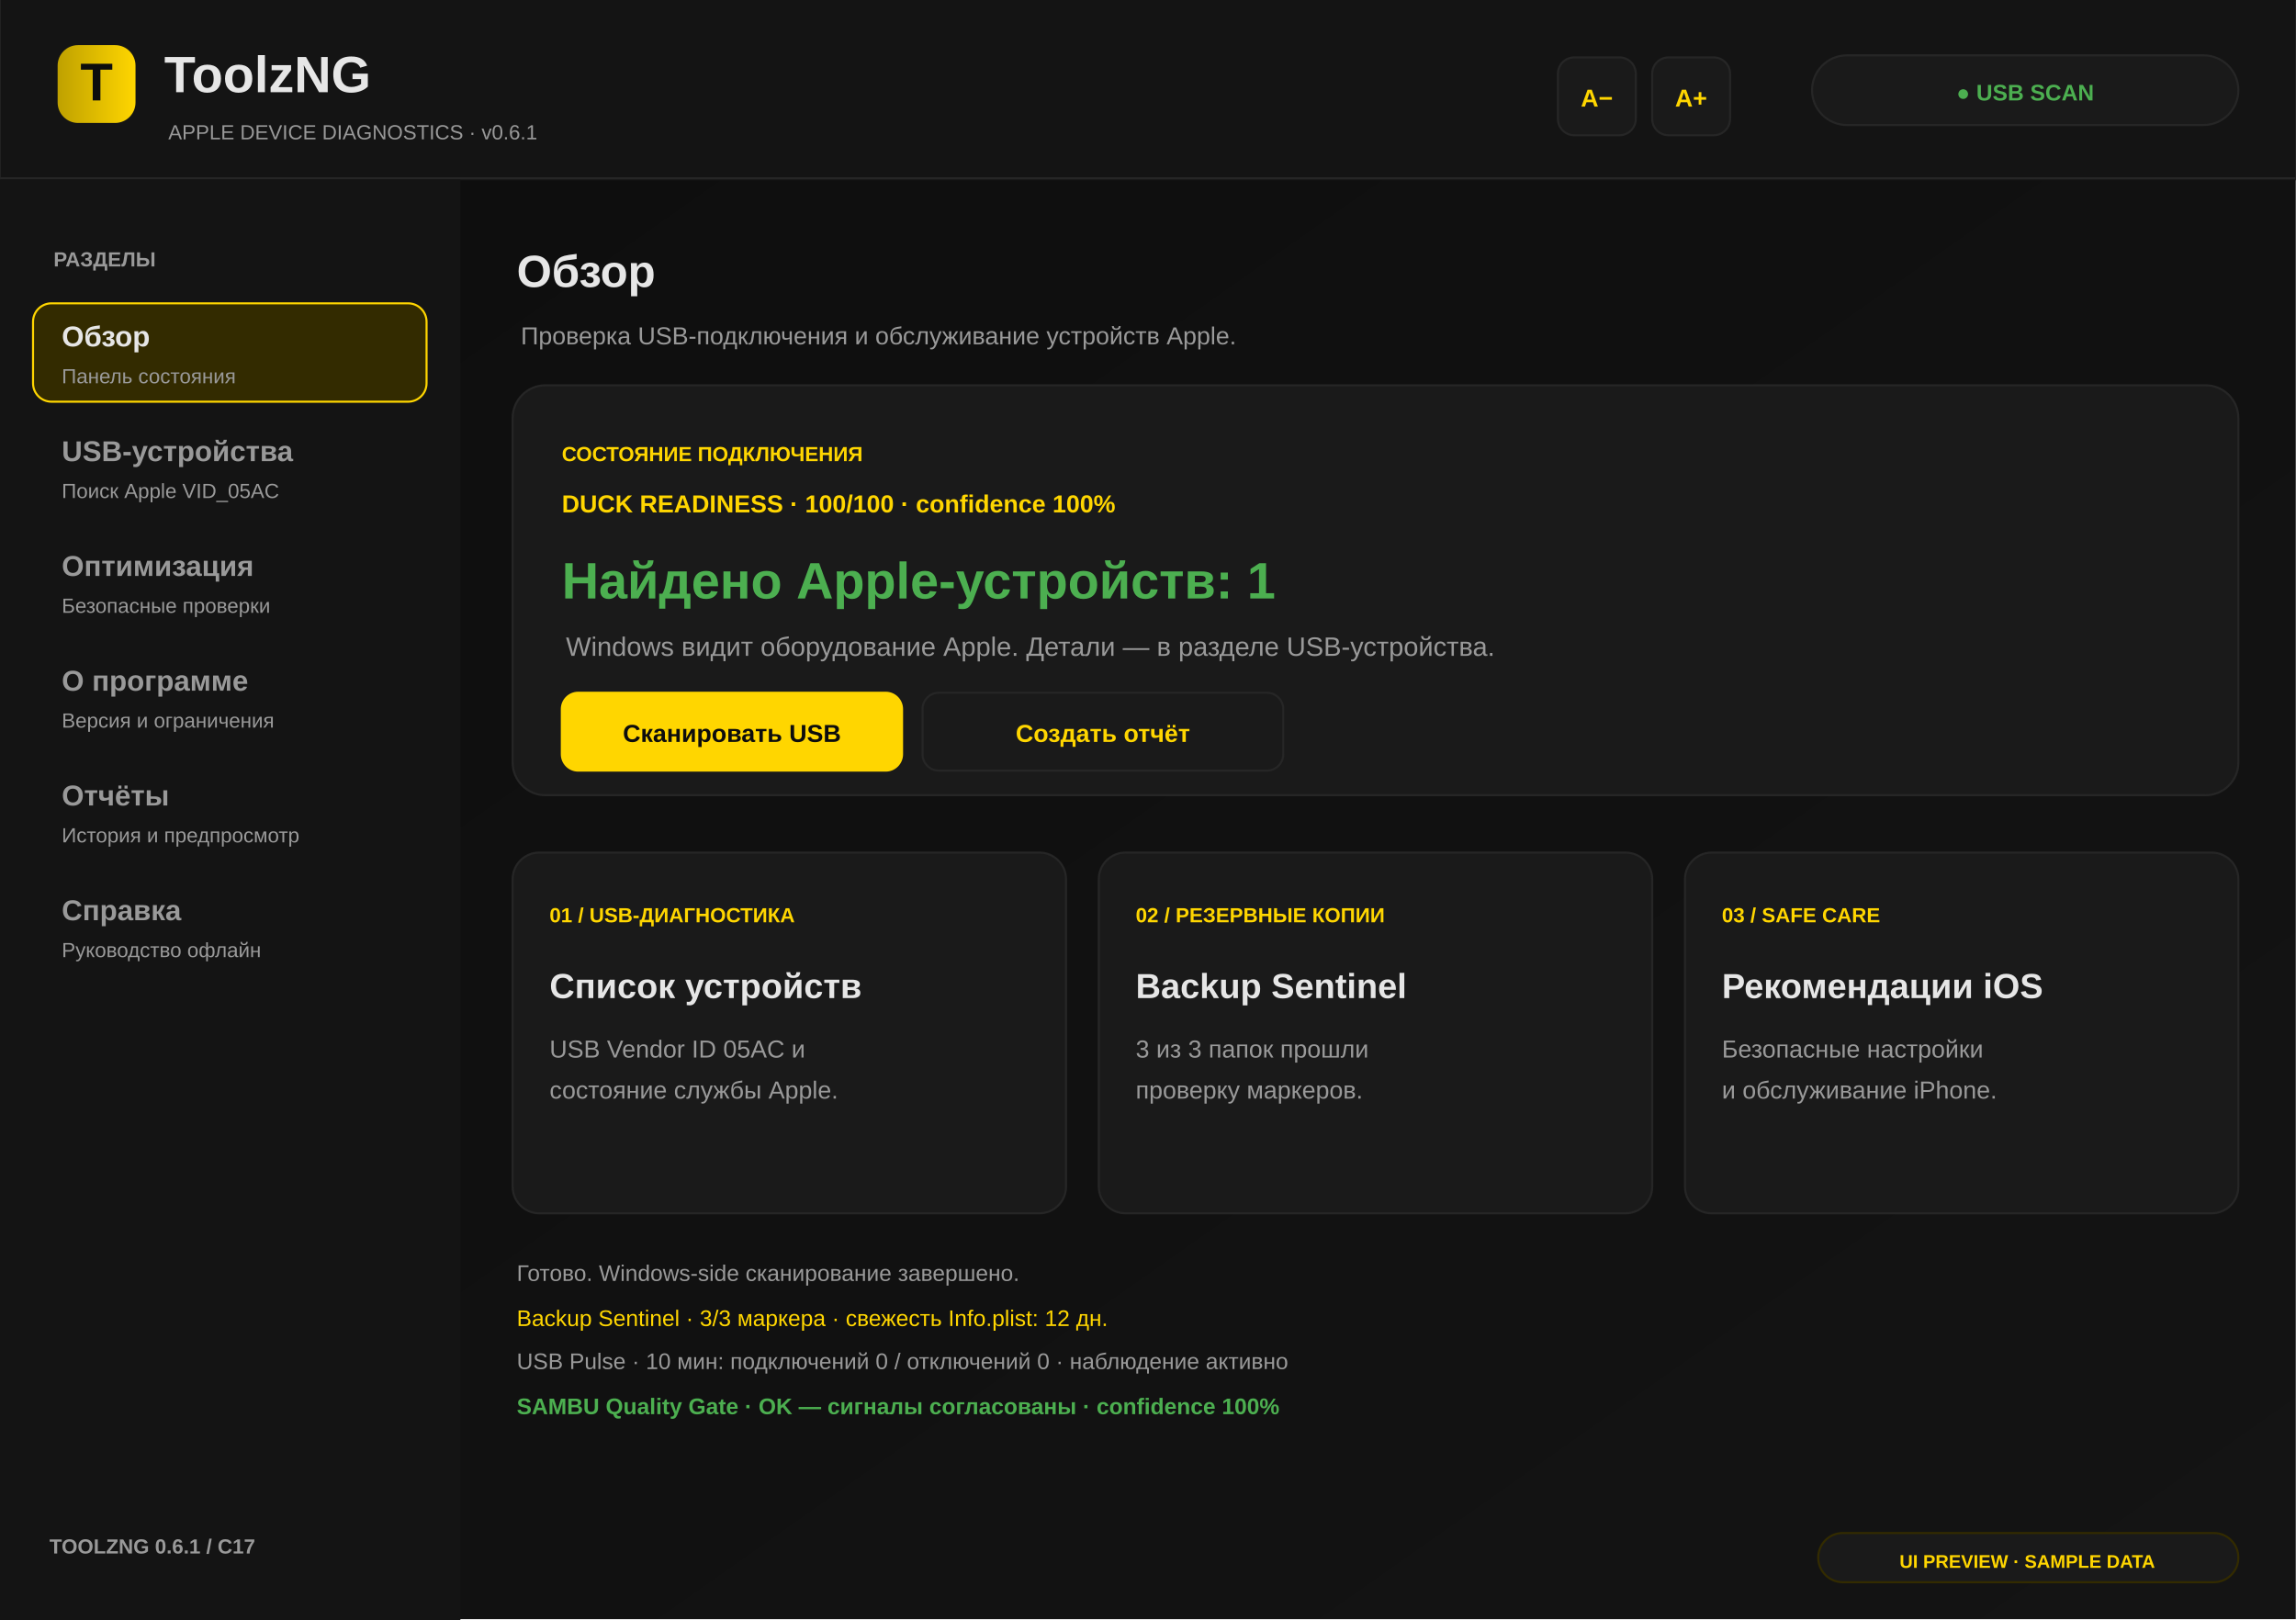
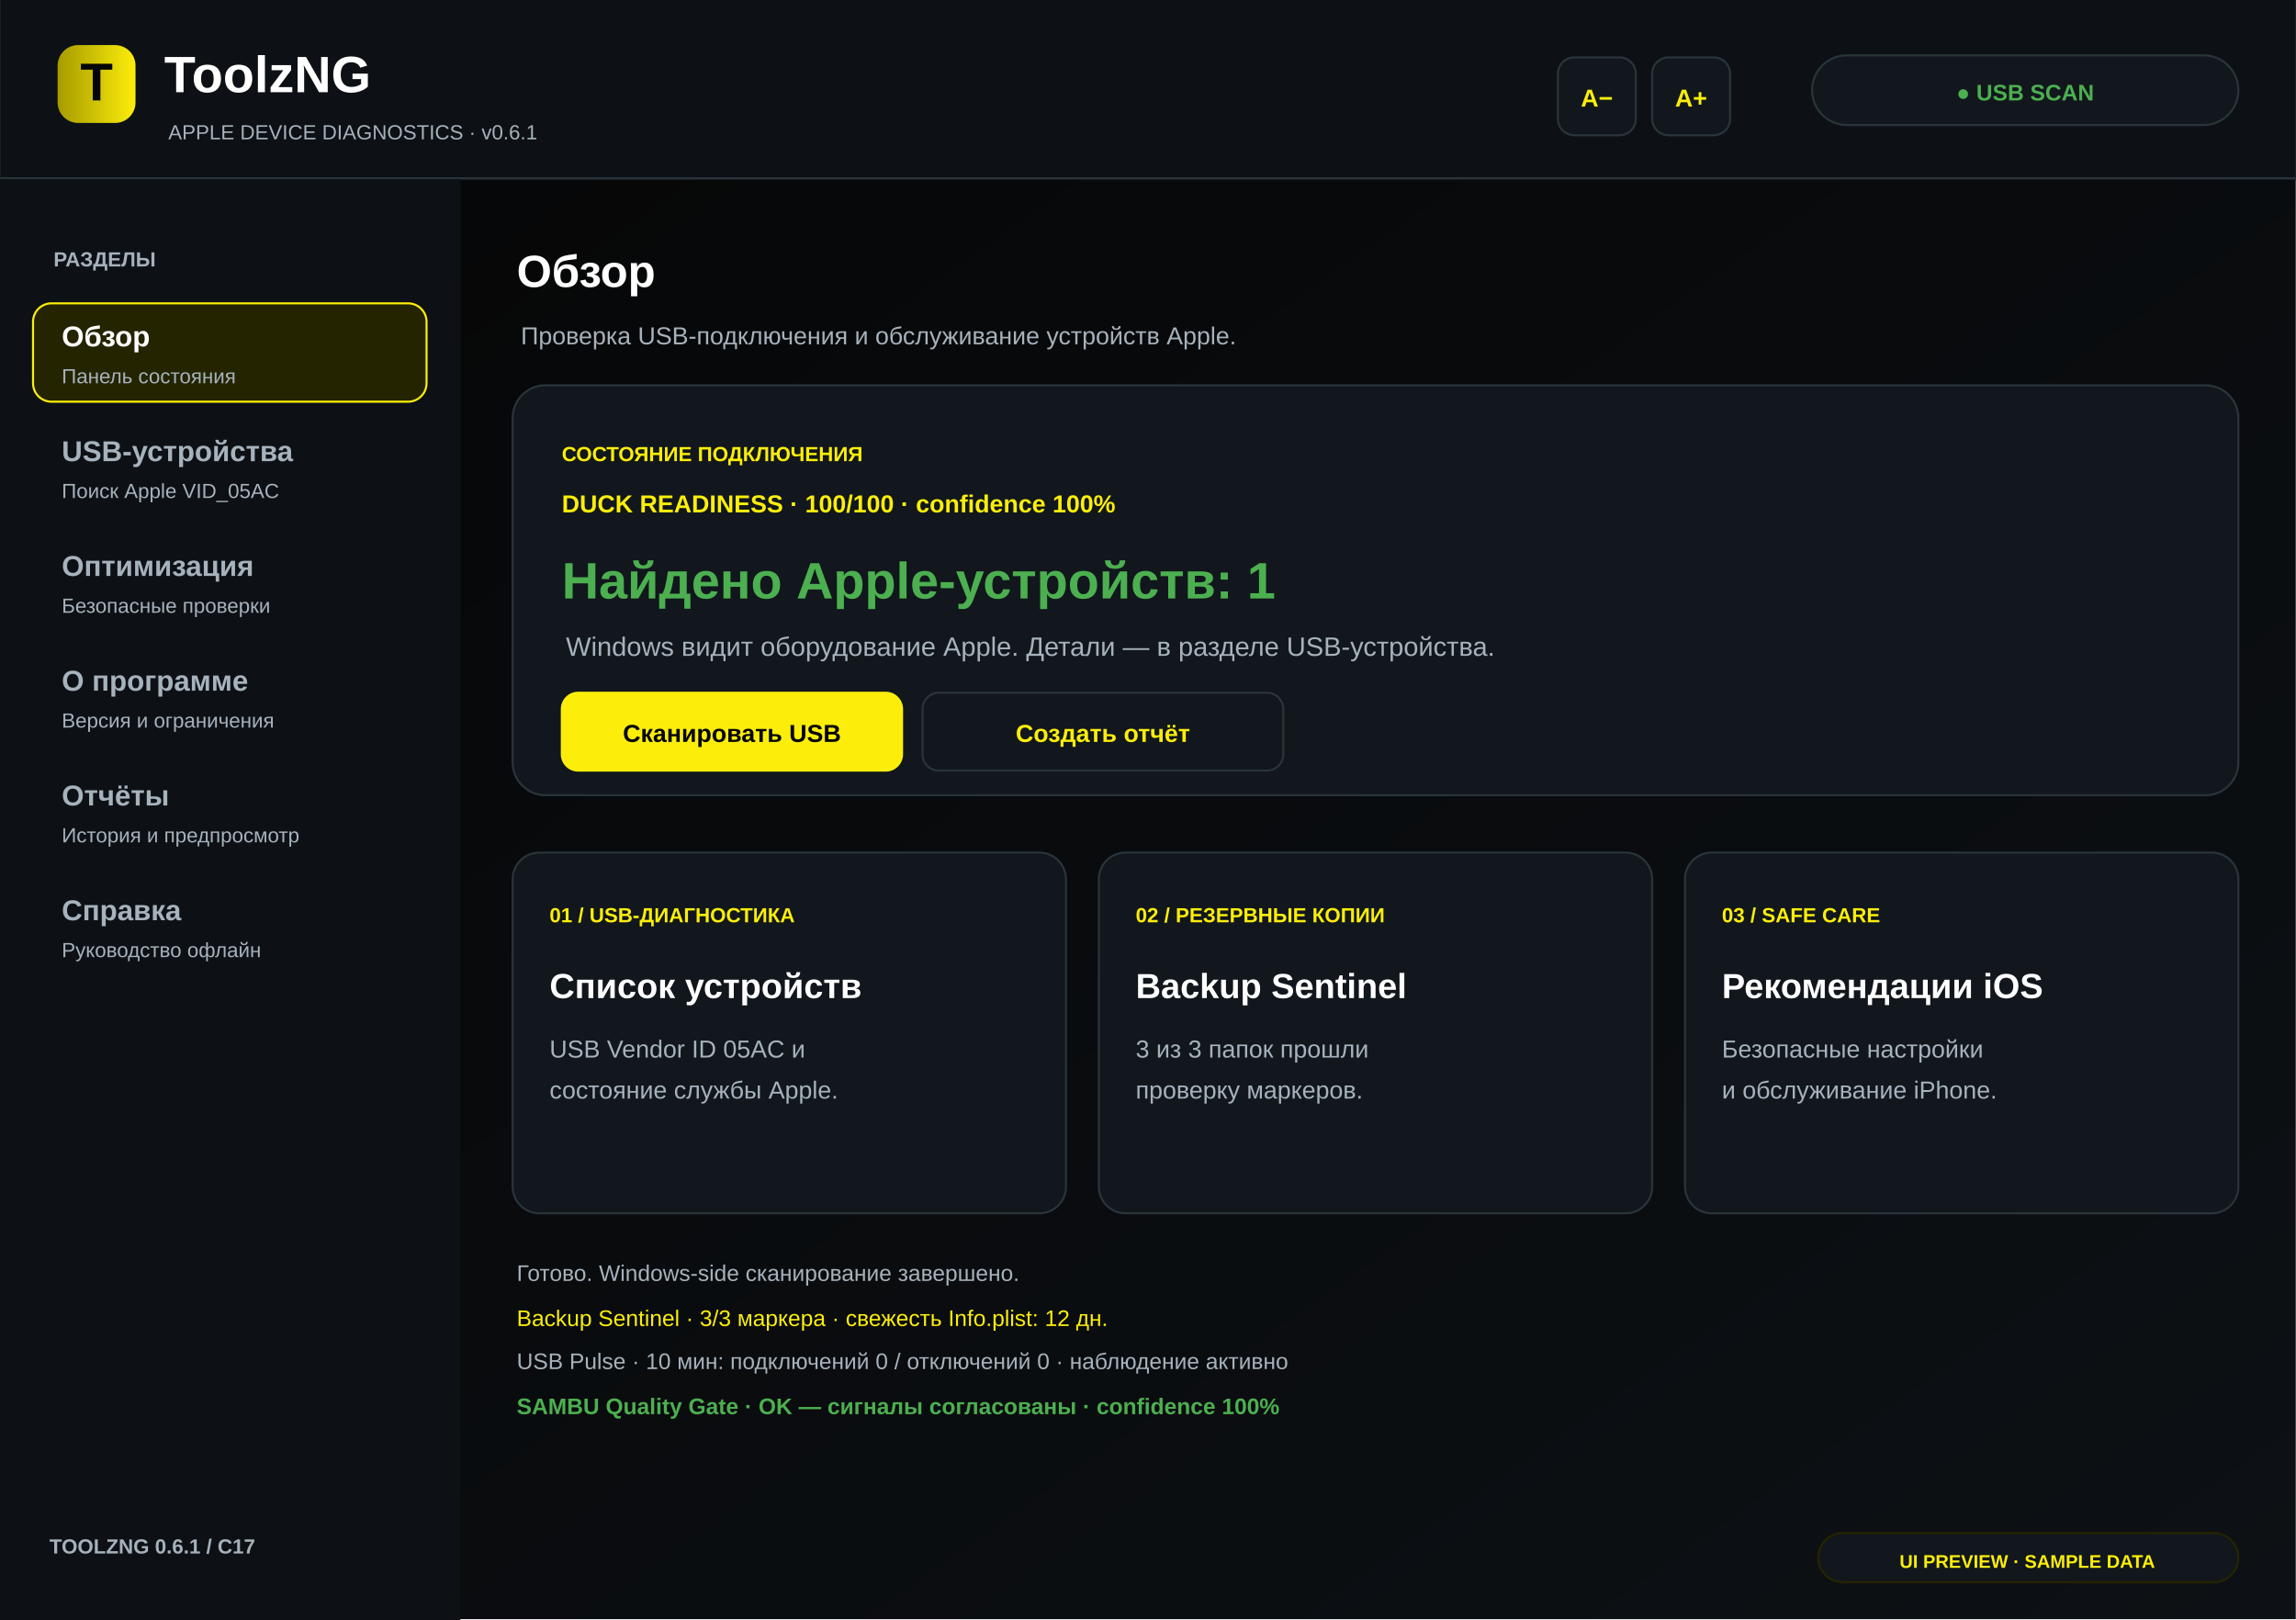
<svg xmlns="http://www.w3.org/2000/svg" width="1920" height="1354" viewBox="0 0 1120 790" role="img" aria-labelledby="title desc">
  <defs>
    <linearGradient id="bg" x1="0" y1="0" x2="1" y2="1">
-       <stop offset="0" stop-color="#0D0D0D" />
-       <stop offset="1" stop-color="#141414" />
+       <stop offset="0" stop-color="#050505" />
+       <stop offset="1" stop-color="#0D1115" />
    </linearGradient>
    <linearGradient id="gold" x1="0" y1="0" x2="1" y2="0">
-       <stop offset="0" stop-color="#BFA100" />
-       <stop offset="1" stop-color="#FFD600" />
+       <stop offset="0" stop-color="#A69B00" />
+       <stop offset="1" stop-color="#FCEE0A" />
    </linearGradient>
  </defs>
  <rect width="1120" height="790" fill="url(#bg)" />
-   <rect x="0" y="0" width="1120" height="88" fill="#141414" />
+   <rect x="0" y="0" width="1120" height="88" fill="#0D1115" />
  <rect x="28" y="22" width="38" height="38" rx="10" fill="url(#gold)" stroke="none" />
-   <text x="47" y="49" font-family="Segoe UI,Arial,sans-serif" font-size="26" font-weight="800" fill="#0D0D0D" text-anchor="middle">T</text>
-   <text x="80" y="45" font-family="Segoe UI,Arial,sans-serif" font-size="25" font-weight="700" fill="#E6E6E6" text-anchor="start">ToolzNG</text>
-   <text x="82" y="68" font-family="Segoe UI,Arial,sans-serif" font-size="10" font-weight="500" fill="#999999" text-anchor="start">APPLE DEVICE DIAGNOSTICS  ·  v0.6.1</text>
-   <rect x="760" y="28" width="38" height="38" rx="8" fill="#1A1A1A" stroke="#262626" />
-   <text x="779" y="52" font-family="Segoe UI,Arial,sans-serif" font-size="12" font-weight="700" fill="#FFD600" text-anchor="middle">A−</text>
-   <rect x="806" y="28" width="38" height="38" rx="8" fill="#1A1A1A" stroke="#262626" />
-   <text x="825" y="52" font-family="Segoe UI,Arial,sans-serif" font-size="12" font-weight="700" fill="#FFD600" text-anchor="middle">A+</text>
-   <rect x="884" y="27" width="208" height="34" rx="17" fill="#1A1A1A" stroke="#262626" />
+   <text x="47" y="49" font-family="Segoe UI,Arial,sans-serif" font-size="26" font-weight="800" fill="#050505" text-anchor="middle">T</text>
+   <text x="80" y="45" font-family="Segoe UI,Arial,sans-serif" font-size="25" font-weight="700" fill="#FFFFFF" text-anchor="start">ToolzNG</text>
+   <text x="82" y="68" font-family="Segoe UI,Arial,sans-serif" font-size="10" font-weight="500" fill="#A6B2BC" text-anchor="start">APPLE DEVICE DIAGNOSTICS  ·  v0.6.1</text>
+   <rect x="760" y="28" width="38" height="38" rx="8" fill="#11171C" stroke="#29343B" />
+   <text x="779" y="52" font-family="Segoe UI,Arial,sans-serif" font-size="12" font-weight="700" fill="#FCEE0A" text-anchor="middle">A−</text>
+   <rect x="806" y="28" width="38" height="38" rx="8" fill="#11171C" stroke="#29343B" />
+   <text x="825" y="52" font-family="Segoe UI,Arial,sans-serif" font-size="12" font-weight="700" fill="#FCEE0A" text-anchor="middle">A+</text>
+   <rect x="884" y="27" width="208" height="34" rx="17" fill="#11171C" stroke="#29343B" />
  <text x="988" y="49" font-family="Segoe UI,Arial,sans-serif" font-size="11" font-weight="700" fill="#4CAF50" text-anchor="middle">●  USB SCAN</text>
-   <line x1="0" y1="87" x2="1120" y2="87" stroke="#262626" stroke-width="1" />
-   <rect x="0" y="88" width="224" height="702" rx="0" fill="#141414" stroke="#141414" />
-   <text x="26" y="130" font-family="Segoe UI,Arial,sans-serif" font-size="10" font-weight="700" fill="#999999" text-anchor="start">РАЗДЕЛЫ</text>
-   <rect x="16" y="148" width="192" height="48" rx="9" fill="#332B00" stroke="#FFD600" />
-   <text x="30" y="169" font-family="Segoe UI,Arial,sans-serif" font-size="14" font-weight="600" fill="#E6E6E6" text-anchor="start">Обзор</text>
-   <text x="30" y="187" font-family="Segoe UI,Arial,sans-serif" font-size="10" font-weight="400" fill="#999999" text-anchor="start">Панель состояния</text>
-   <rect x="16" y="204" width="192" height="48" rx="9" fill="#141414" stroke="#141414" />
-   <text x="30" y="225" font-family="Segoe UI,Arial,sans-serif" font-size="14" font-weight="600" fill="#999999" text-anchor="start">USB-устройства</text>
-   <text x="30" y="243" font-family="Segoe UI,Arial,sans-serif" font-size="10" font-weight="400" fill="#999999" text-anchor="start">Поиск Apple VID_05AC</text>
-   <rect x="16" y="260" width="192" height="48" rx="9" fill="#141414" stroke="#141414" />
-   <text x="30" y="281" font-family="Segoe UI,Arial,sans-serif" font-size="14" font-weight="600" fill="#999999" text-anchor="start">Оптимизация</text>
-   <text x="30" y="299" font-family="Segoe UI,Arial,sans-serif" font-size="10" font-weight="400" fill="#999999" text-anchor="start">Безопасные проверки</text>
-   <rect x="16" y="316" width="192" height="48" rx="9" fill="#141414" stroke="#141414" />
-   <text x="30" y="337" font-family="Segoe UI,Arial,sans-serif" font-size="14" font-weight="600" fill="#999999" text-anchor="start">О программе</text>
-   <text x="30" y="355" font-family="Segoe UI,Arial,sans-serif" font-size="10" font-weight="400" fill="#999999" text-anchor="start">Версия и ограничения</text>
-   <rect x="16" y="372" width="192" height="48" rx="9" fill="#141414" stroke="#141414" />
-   <text x="30" y="393" font-family="Segoe UI,Arial,sans-serif" font-size="14" font-weight="600" fill="#999999" text-anchor="start">Отчёты</text>
-   <text x="30" y="411" font-family="Segoe UI,Arial,sans-serif" font-size="10" font-weight="400" fill="#999999" text-anchor="start">История и предпросмотр</text>
-   <rect x="16" y="428" width="192" height="48" rx="9" fill="#141414" stroke="#141414" />
-   <text x="30" y="449" font-family="Segoe UI,Arial,sans-serif" font-size="14" font-weight="600" fill="#999999" text-anchor="start">Справка</text>
-   <text x="30" y="467" font-family="Segoe UI,Arial,sans-serif" font-size="10" font-weight="400" fill="#999999" text-anchor="start">Руководство офлайн</text>
-   <text x="24" y="758" font-family="Segoe UI,Arial,sans-serif" font-size="10" font-weight="600" fill="#999999" text-anchor="start">TOOLZNG  0.6.1  /  C17</text>
-   <text x="252" y="140" font-family="Segoe UI,Arial,sans-serif" font-size="22" font-weight="700" fill="#E6E6E6" text-anchor="start">Обзор</text>
-   <text x="254" y="168" font-family="Segoe UI,Arial,sans-serif" font-size="12" font-weight="400" fill="#999999" text-anchor="start">Проверка USB-подключения и обслуживание устройств Apple.</text>
-   <rect x="250" y="188" width="842" height="200" rx="16" fill="#1A1A1A" stroke="#262626" />
-   <text x="274" y="225" font-family="Segoe UI,Arial,sans-serif" font-size="10" font-weight="700" fill="#FFD600" text-anchor="start">СОСТОЯНИЕ ПОДКЛЮЧЕНИЯ</text>
-   <text x="274" y="250" font-family="Segoe UI,Arial,sans-serif" font-size="12" font-weight="600" fill="#FFD600" text-anchor="start">DUCK READINESS  ·  100/100  ·  confidence 100%</text>
+   <line x1="0" y1="87" x2="1120" y2="87" stroke="#29343B" stroke-width="1" />
+   <rect x="0" y="88" width="224" height="702" rx="0" fill="#0D1115" stroke="#0D1115" />
+   <text x="26" y="130" font-family="Segoe UI,Arial,sans-serif" font-size="10" font-weight="700" fill="#A6B2BC" text-anchor="start">РАЗДЕЛЫ</text>
+   <rect x="16" y="148" width="192" height="48" rx="9" fill="#252400" stroke="#FCEE0A" />
+   <text x="30" y="169" font-family="Segoe UI,Arial,sans-serif" font-size="14" font-weight="600" fill="#FFFFFF" text-anchor="start">Обзор</text>
+   <text x="30" y="187" font-family="Segoe UI,Arial,sans-serif" font-size="10" font-weight="400" fill="#A6B2BC" text-anchor="start">Панель состояния</text>
+   <rect x="16" y="204" width="192" height="48" rx="9" fill="#0D1115" stroke="#0D1115" />
+   <text x="30" y="225" font-family="Segoe UI,Arial,sans-serif" font-size="14" font-weight="600" fill="#A6B2BC" text-anchor="start">USB-устройства</text>
+   <text x="30" y="243" font-family="Segoe UI,Arial,sans-serif" font-size="10" font-weight="400" fill="#A6B2BC" text-anchor="start">Поиск Apple VID_05AC</text>
+   <rect x="16" y="260" width="192" height="48" rx="9" fill="#0D1115" stroke="#0D1115" />
+   <text x="30" y="281" font-family="Segoe UI,Arial,sans-serif" font-size="14" font-weight="600" fill="#A6B2BC" text-anchor="start">Оптимизация</text>
+   <text x="30" y="299" font-family="Segoe UI,Arial,sans-serif" font-size="10" font-weight="400" fill="#A6B2BC" text-anchor="start">Безопасные проверки</text>
+   <rect x="16" y="316" width="192" height="48" rx="9" fill="#0D1115" stroke="#0D1115" />
+   <text x="30" y="337" font-family="Segoe UI,Arial,sans-serif" font-size="14" font-weight="600" fill="#A6B2BC" text-anchor="start">О программе</text>
+   <text x="30" y="355" font-family="Segoe UI,Arial,sans-serif" font-size="10" font-weight="400" fill="#A6B2BC" text-anchor="start">Версия и ограничения</text>
+   <rect x="16" y="372" width="192" height="48" rx="9" fill="#0D1115" stroke="#0D1115" />
+   <text x="30" y="393" font-family="Segoe UI,Arial,sans-serif" font-size="14" font-weight="600" fill="#A6B2BC" text-anchor="start">Отчёты</text>
+   <text x="30" y="411" font-family="Segoe UI,Arial,sans-serif" font-size="10" font-weight="400" fill="#A6B2BC" text-anchor="start">История и предпросмотр</text>
+   <rect x="16" y="428" width="192" height="48" rx="9" fill="#0D1115" stroke="#0D1115" />
+   <text x="30" y="449" font-family="Segoe UI,Arial,sans-serif" font-size="14" font-weight="600" fill="#A6B2BC" text-anchor="start">Справка</text>
+   <text x="30" y="467" font-family="Segoe UI,Arial,sans-serif" font-size="10" font-weight="400" fill="#A6B2BC" text-anchor="start">Руководство офлайн</text>
+   <text x="24" y="758" font-family="Segoe UI,Arial,sans-serif" font-size="10" font-weight="600" fill="#A6B2BC" text-anchor="start">TOOLZNG  0.6.1  /  C17</text>
+   <text x="252" y="140" font-family="Segoe UI,Arial,sans-serif" font-size="22" font-weight="700" fill="#FFFFFF" text-anchor="start">Обзор</text>
+   <text x="254" y="168" font-family="Segoe UI,Arial,sans-serif" font-size="12" font-weight="400" fill="#A6B2BC" text-anchor="start">Проверка USB-подключения и обслуживание устройств Apple.</text>
+   <rect x="250" y="188" width="842" height="200" rx="16" fill="#11171C" stroke="#29343B" />
+   <text x="274" y="225" font-family="Segoe UI,Arial,sans-serif" font-size="10" font-weight="700" fill="#FCEE0A" text-anchor="start">СОСТОЯНИЕ ПОДКЛЮЧЕНИЯ</text>
+   <text x="274" y="250" font-family="Segoe UI,Arial,sans-serif" font-size="12" font-weight="600" fill="#FCEE0A" text-anchor="start">DUCK READINESS  ·  100/100  ·  confidence 100%</text>
  <text x="274" y="292" font-family="Segoe UI,Arial,sans-serif" font-size="25" font-weight="700" fill="#4CAF50" text-anchor="start">Найдено Apple-устройств: 1</text>
-   <text x="276" y="320" font-family="Segoe UI,Arial,sans-serif" font-size="13" font-weight="400" fill="#999999" text-anchor="start">Windows видит оборудование Apple. Детали — в разделе USB-устройства.</text>
-   <rect x="274" y="338" width="166" height="38" rx="8" fill="#FFD600" stroke="#FFD600" />
-   <text x="357" y="362" font-family="Segoe UI,Arial,sans-serif" font-size="12" font-weight="700" fill="#0D0D0D" text-anchor="middle">Сканировать USB</text>
-   <rect x="450" y="338" width="176" height="38" rx="8" fill="#1A1A1A" stroke="#262626" />
-   <text x="538" y="362" font-family="Segoe UI,Arial,sans-serif" font-size="12" font-weight="700" fill="#FFD600" text-anchor="middle">Создать отчёт</text>
-   <rect x="250" y="416" width="270" height="176" rx="13" fill="#1A1A1A" stroke="#262626" />
-   <rect x="536" y="416" width="270" height="176" rx="13" fill="#1A1A1A" stroke="#262626" />
-   <rect x="822" y="416" width="270" height="176" rx="13" fill="#1A1A1A" stroke="#262626" />
-   <text x="268" y="450" font-family="Segoe UI,Arial,sans-serif" font-size="10" font-weight="700" fill="#FFD600" text-anchor="start">01  /  USB-ДИАГНОСТИКА</text>
-   <text x="268" y="487" font-family="Segoe UI,Arial,sans-serif" font-size="17" font-weight="650" fill="#E6E6E6" text-anchor="start">Список устройств</text>
-   <text x="268" y="516" font-family="Segoe UI,Arial,sans-serif" font-size="12" font-weight="400" fill="#999999" text-anchor="start">USB Vendor ID 05AC и</text>
-   <text x="268" y="536" font-family="Segoe UI,Arial,sans-serif" font-size="12" font-weight="400" fill="#999999" text-anchor="start">состояние службы Apple.</text>
-   <text x="554" y="450" font-family="Segoe UI,Arial,sans-serif" font-size="10" font-weight="700" fill="#FFD600" text-anchor="start">02  /  РЕЗЕРВНЫЕ КОПИИ</text>
-   <text x="554" y="487" font-family="Segoe UI,Arial,sans-serif" font-size="17" font-weight="650" fill="#E6E6E6" text-anchor="start">Backup Sentinel</text>
-   <text x="554" y="516" font-family="Segoe UI,Arial,sans-serif" font-size="12" font-weight="400" fill="#999999" text-anchor="start">3 из 3 папок прошли</text>
-   <text x="554" y="536" font-family="Segoe UI,Arial,sans-serif" font-size="12" font-weight="400" fill="#999999" text-anchor="start">проверку маркеров.</text>
-   <text x="840" y="450" font-family="Segoe UI,Arial,sans-serif" font-size="10" font-weight="700" fill="#FFD600" text-anchor="start">03  /  SAFE CARE</text>
-   <text x="840" y="487" font-family="Segoe UI,Arial,sans-serif" font-size="17" font-weight="650" fill="#E6E6E6" text-anchor="start">Рекомендации iOS</text>
-   <text x="840" y="516" font-family="Segoe UI,Arial,sans-serif" font-size="12" font-weight="400" fill="#999999" text-anchor="start">Безопасные настройки</text>
-   <text x="840" y="536" font-family="Segoe UI,Arial,sans-serif" font-size="12" font-weight="400" fill="#999999" text-anchor="start">и обслуживание iPhone.</text>
-   <text x="252" y="625" font-family="Segoe UI,Arial,sans-serif" font-size="11" font-weight="400" fill="#999999" text-anchor="start">Готово. Windows-side сканирование завершено.</text>
-   <text x="252" y="647" font-family="Segoe UI,Arial,sans-serif" font-size="11" font-weight="400" fill="#FFD600" text-anchor="start">Backup Sentinel · 3/3 маркера · свежесть Info.plist: 12 дн.</text>
-   <text x="252" y="668" font-family="Segoe UI,Arial,sans-serif" font-size="11" font-weight="400" fill="#999999" text-anchor="start">USB Pulse · 10 мин: подключений 0 / отключений 0 · наблюдение активно</text>
+   <text x="276" y="320" font-family="Segoe UI,Arial,sans-serif" font-size="13" font-weight="400" fill="#A6B2BC" text-anchor="start">Windows видит оборудование Apple. Детали — в разделе USB-устройства.</text>
+   <rect x="274" y="338" width="166" height="38" rx="8" fill="#FCEE0A" stroke="#FCEE0A" />
+   <text x="357" y="362" font-family="Segoe UI,Arial,sans-serif" font-size="12" font-weight="700" fill="#050505" text-anchor="middle">Сканировать USB</text>
+   <rect x="450" y="338" width="176" height="38" rx="8" fill="#11171C" stroke="#29343B" />
+   <text x="538" y="362" font-family="Segoe UI,Arial,sans-serif" font-size="12" font-weight="700" fill="#FCEE0A" text-anchor="middle">Создать отчёт</text>
+   <rect x="250" y="416" width="270" height="176" rx="13" fill="#11171C" stroke="#29343B" />
+   <rect x="536" y="416" width="270" height="176" rx="13" fill="#11171C" stroke="#29343B" />
+   <rect x="822" y="416" width="270" height="176" rx="13" fill="#11171C" stroke="#29343B" />
+   <text x="268" y="450" font-family="Segoe UI,Arial,sans-serif" font-size="10" font-weight="700" fill="#FCEE0A" text-anchor="start">01  /  USB-ДИАГНОСТИКА</text>
+   <text x="268" y="487" font-family="Segoe UI,Arial,sans-serif" font-size="17" font-weight="650" fill="#FFFFFF" text-anchor="start">Список устройств</text>
+   <text x="268" y="516" font-family="Segoe UI,Arial,sans-serif" font-size="12" font-weight="400" fill="#A6B2BC" text-anchor="start">USB Vendor ID 05AC и</text>
+   <text x="268" y="536" font-family="Segoe UI,Arial,sans-serif" font-size="12" font-weight="400" fill="#A6B2BC" text-anchor="start">состояние службы Apple.</text>
+   <text x="554" y="450" font-family="Segoe UI,Arial,sans-serif" font-size="10" font-weight="700" fill="#FCEE0A" text-anchor="start">02  /  РЕЗЕРВНЫЕ КОПИИ</text>
+   <text x="554" y="487" font-family="Segoe UI,Arial,sans-serif" font-size="17" font-weight="650" fill="#FFFFFF" text-anchor="start">Backup Sentinel</text>
+   <text x="554" y="516" font-family="Segoe UI,Arial,sans-serif" font-size="12" font-weight="400" fill="#A6B2BC" text-anchor="start">3 из 3 папок прошли</text>
+   <text x="554" y="536" font-family="Segoe UI,Arial,sans-serif" font-size="12" font-weight="400" fill="#A6B2BC" text-anchor="start">проверку маркеров.</text>
+   <text x="840" y="450" font-family="Segoe UI,Arial,sans-serif" font-size="10" font-weight="700" fill="#FCEE0A" text-anchor="start">03  /  SAFE CARE</text>
+   <text x="840" y="487" font-family="Segoe UI,Arial,sans-serif" font-size="17" font-weight="650" fill="#FFFFFF" text-anchor="start">Рекомендации iOS</text>
+   <text x="840" y="516" font-family="Segoe UI,Arial,sans-serif" font-size="12" font-weight="400" fill="#A6B2BC" text-anchor="start">Безопасные настройки</text>
+   <text x="840" y="536" font-family="Segoe UI,Arial,sans-serif" font-size="12" font-weight="400" fill="#A6B2BC" text-anchor="start">и обслуживание iPhone.</text>
+   <text x="252" y="625" font-family="Segoe UI,Arial,sans-serif" font-size="11" font-weight="400" fill="#A6B2BC" text-anchor="start">Готово. Windows-side сканирование завершено.</text>
+   <text x="252" y="647" font-family="Segoe UI,Arial,sans-serif" font-size="11" font-weight="400" fill="#FCEE0A" text-anchor="start">Backup Sentinel · 3/3 маркера · свежесть Info.plist: 12 дн.</text>
+   <text x="252" y="668" font-family="Segoe UI,Arial,sans-serif" font-size="11" font-weight="400" fill="#A6B2BC" text-anchor="start">USB Pulse · 10 мин: подключений 0 / отключений 0 · наблюдение активно</text>
  <text x="252" y="690" font-family="Segoe UI,Arial,sans-serif" font-size="11" font-weight="600" fill="#4CAF50" text-anchor="start">SAMBU Quality Gate · OK — сигналы согласованы · confidence 100%</text>
-   <rect x="887" y="748" width="205" height="24" rx="12" fill="#1A1A1A" stroke="#332B00" />
-   <text x="989" y="765" font-family="Segoe UI,Arial,sans-serif" font-size="9" font-weight="700" fill="#FFD600" text-anchor="middle">UI PREVIEW  ·  SAMPLE DATA</text>
+   <rect x="887" y="748" width="205" height="24" rx="12" fill="#11171C" stroke="#252400" />
+   <text x="989" y="765" font-family="Segoe UI,Arial,sans-serif" font-size="9" font-weight="700" fill="#FCEE0A" text-anchor="middle">UI PREVIEW  ·  SAMPLE DATA</text>
</svg>
